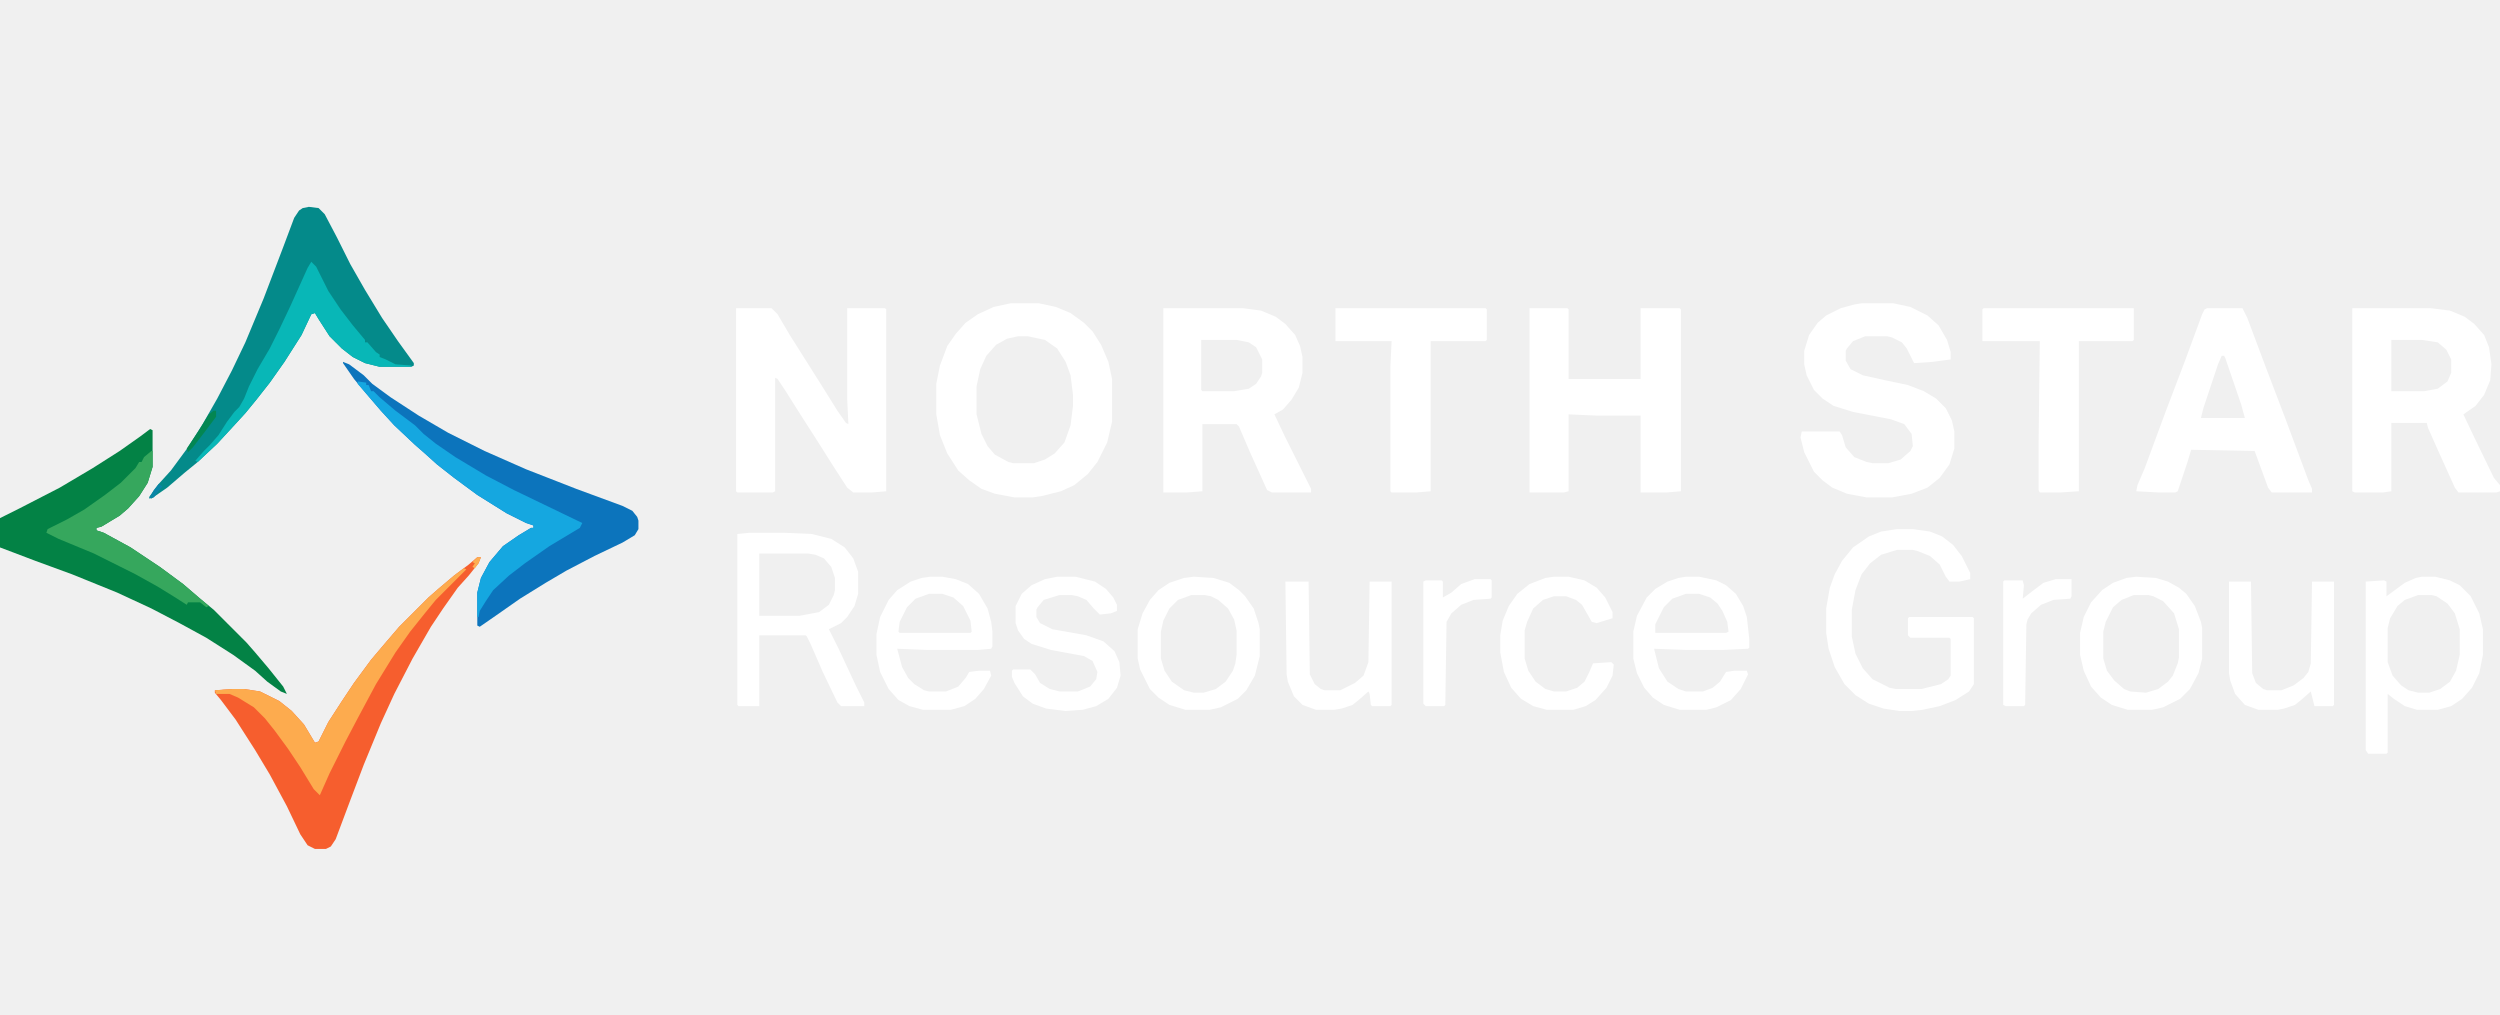
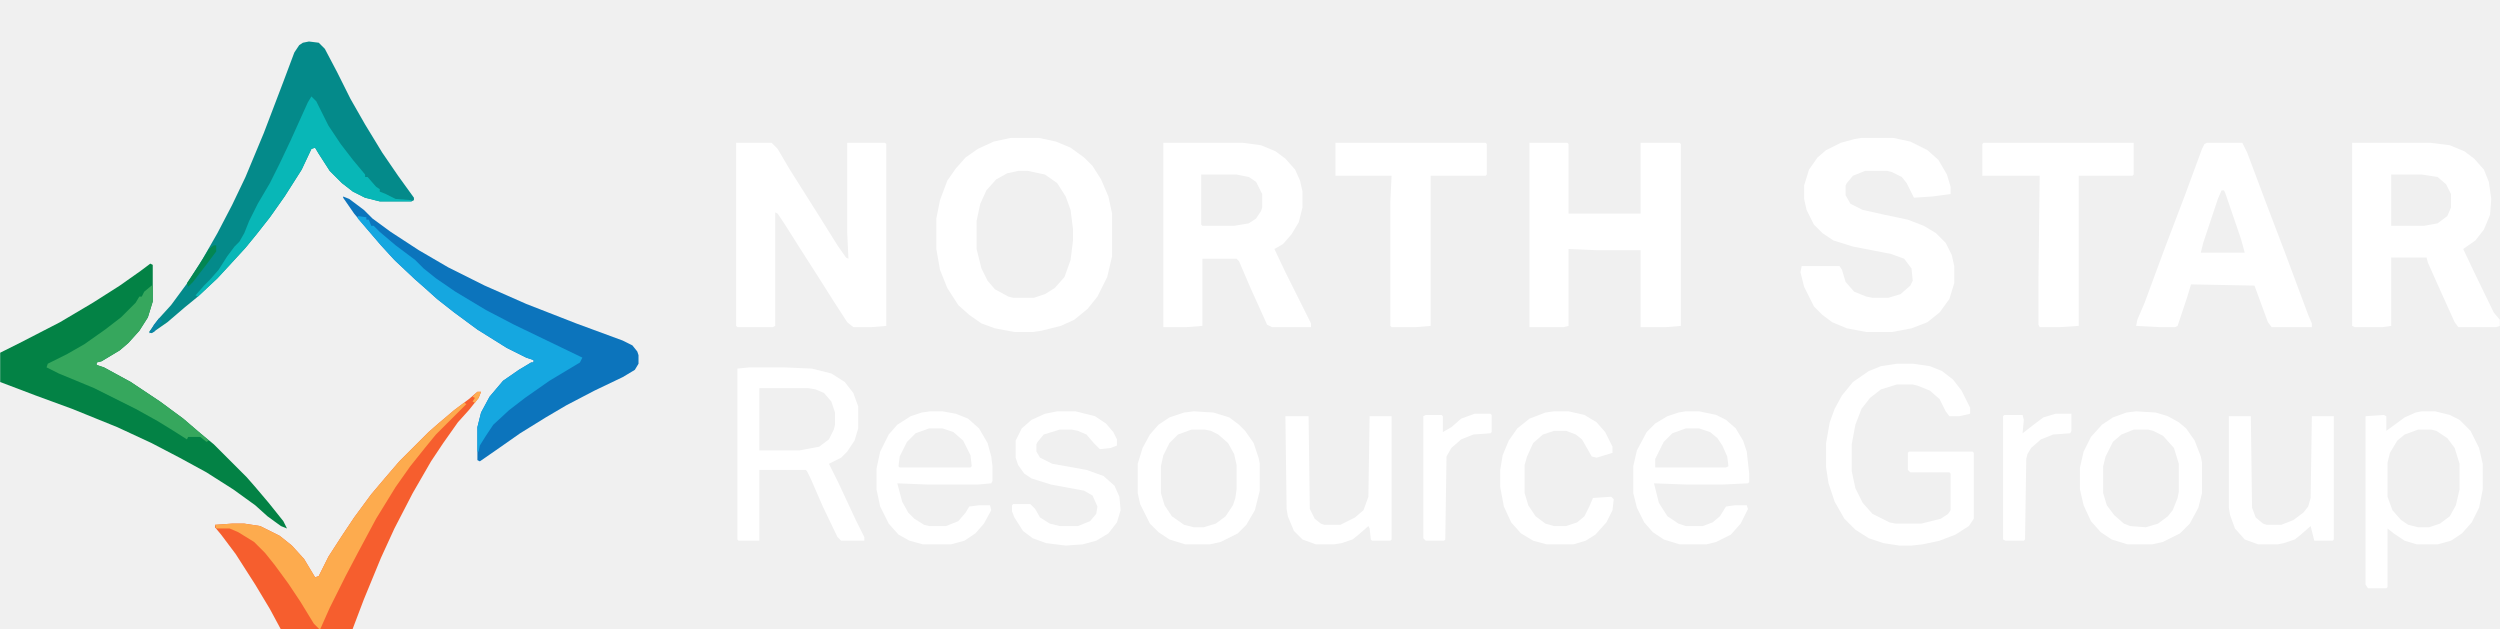
- <svg xmlns="http://www.w3.org/2000/svg" version="1.1" viewBox="0 0 2048 830" width="1400" height="568">
+ <svg xmlns="http://www.w3.org/2000/svg" version="1.1" viewBox="0 135 2048 515" width="1400" height="352">
  <path transform="translate(603,252)" d="m0 0h29l5 5 10 17 24 38 15 24 7 10 2 1-1-21v-74h31l1 1v149l-12 1h-15l-5-4-11-17-12-19-16-25-12-19-6-9-2-1v93l-2 1h-29l-1-1z" fill="#FFFFFF" />
  <path transform="translate(828,248)" d="m0 0h23l14 3 12 5 11 8 7 7 7 11 6 14 3 14v35l-4 17-8 16-8 10-11 9-11 5-16 4-7 1h-15l-16-3-11-4-10-7-9-8-9-14-6-15-3-17v-25l3-15 6-16 7-10 8-9 10-7 13-6zm6 27-9 2-9 5-8 9-5 11-3 14v23l4 16 5 10 6 7 11 6 4 1h17l9-3 8-5 8-9 5-14 2-16v-9l-2-16-4-11-7-11-10-7-14-3z" fill="#FFFFFF" />
  <path transform="translate(1927,252)" d="m0 0h64l16 2 12 5 8 6 8 9 4 10 2 14-1 13-5 12-7 9-10 7 9 19 16 33 5 6v5l-3 1h-31l-3-4-14-31-8-18-1-4h-29v56l-7 1h-23l-2-1zm32 26v42h27l11-2 8-6 3-7v-11l-4-8-7-6-13-2z" fill="#FFFFFF" />
  <path transform="translate(953,252)" d="m0 0h65l15 2 12 5 8 6 8 9 4 9 2 9v13l-3 12-6 10-7 8-7 4 9 19 21 42v3h-32l-4-2-14-31-9-21-2-2h-28v55l-13 1h-19zm31 26v41l1 1h26l12-2 6-4 4-6 1-3v-11l-5-10-6-4-10-2z" fill="#FFFFFF" />
  <path transform="translate(1525,248)" d="m0 0h26l14 3 14 7 9 8 7 12 3 10v6l-15 2-15 1-6-12-4-5-8-4-4-1h-18l-10 4-5 6-1 2v8l4 7 10 5 18 4 19 4 13 5 10 6 8 8 5 10 2 9v14l-4 13-8 11-10 8-13 5-16 3h-21l-16-3-12-5-8-6-7-7-8-16-3-12 1-5h31l2 3 3 10 7 8 10 4 5 1h13l10-3 8-7 2-4-1-10-6-8-11-4-31-6-16-5-9-6-7-7-6-12-2-9v-11l4-13 7-10 7-6 12-6 11-3z" fill="#FFFFFF" />
  <path transform="translate(1253,252)" d="m0 0h31l1 1v57h59v-58h32l1 1v149l-12 1h-21v-63h-36l-23-1v63l-4 1h-28z" fill="#FFFFFF" />
  <path transform="translate(391,456)" d="m0 0h3l-2 5-8 10-9 10-12 17-10 15-15 26-15 29-11 24-14 34-11 29-12 32-4 6-4 2h-9l-6-3-6-9-11-23-14-26-12-20-16-25-12-16-5-6v-2l14-1h10l13 2 16 8 10 8 10 11 9 15 3-1 8-16 11-17 10-15 14-19 11-13 12-14 24-24 8-7 13-11 12-9z" fill="#F65E2E" />
  <path transform="translate(281,296)" d="m0 0 5 2 12 9 7 7 15 11 23 15 24 14 30 15 34 15 41 16 38 14 8 4 4 5 1 3v7l-3 5-10 6-23 11-23 12-17 10-21 13-20 14-13 9-2-1v-27l3-12 7-13 11-13 13-9 10-6h2v-2l-6-2-16-8-24-15-19-14-14-11-10-9-8-7-17-16-11-12-12-14-10-12-9-13z" fill="#0C74BC" />
  <path transform="translate(253,169)" d="m0 0 8 1 5 5 10 19 11 22 12 21 14 23 13 19 13 18v2l-2 1h-26l-12-3-10-5-9-7-10-10-9-14-3-5-3 1-8 17-14 22-12 17-11 14-9 11-11 12-12 13-16 15-11 9-14 12-13 9-2-1 8-11 10-11 14-19 12-19 12-21 12-23 11-23 15-36 16-42 9-24 4-6 3-2z" fill="#048A8A" />
  <path transform="translate(123,351)" d="m0 0 2 1v30l-4 13-7 11-9 10-7 6-15 9-4 1v2l6 2 22 12 24 16 19 14 14 12 11 9 27 27 7 8 11 13 12 15 3 6-5-2-11-8-10-9-18-13-22-14-22-12-23-12-28-13-37-15-30-11-29-11v-24l16-8 33-17 27-16 22-14 17-12z" fill="#038245" />
  <path transform="translate(1808,252)" d="m0 0h29l4 8 15 40 16 42 19 51 3 7v3h-33l-3-4-11-30-52-1-3 10-8 24-2 1h-13l-19-1 1-5 6-14 17-46 16-42 14-38 2-4zm12 39-3 7-12 36-2 8h36l-3-11-13-38-1-2z" fill="#FFFFFF" />
  <path transform="translate(1094,252)" d="m0 0h123l1 1v25l-1 1h-45v123l-12 1h-20l-1-1v-102l1-21h-46z" fill="#FFFFFF" />
  <path transform="translate(1625,252)" d="m0 0h123v26l-1 1h-44v123l-15 1h-17l-1-2v-37l1-85h-47v-26z" fill="#FFFFFF" />
  <path transform="translate(1554,433)" d="m0 0h13l14 2 10 4 9 7 7 9 7 14v5l-9 2h-8l-3-4-5-10-8-7-10-4-4-1h-13l-13 4-9 7-7 9-5 13-3 16v22l3 14 6 12 8 9 14 7 5 1h21l16-4 6-4 2-3v-30l-1-1h-32l-2-2v-14l1-1h52l1 1v54l-4 6-11 7-13 5-14 3-9 1h-10l-13-2-12-4-11-7-9-9-8-14-5-15-2-13v-20l3-17 4-11 6-11 9-11 13-9 10-4z" fill="#FFFFFF" />
  <path transform="translate(614,436)" d="m0 0h28l23 1 16 4 11 7 7 9 4 11v18l-3 10-6 9-5 5-10 5 8 16 14 30 7 14v3h-19l-3-3-12-25-10-23-3-6-1-1h-38v58h-17l-1-1v-140zm8 17v51h33l16-3 8-6 4-8 1-4v-10l-3-9-6-7-7-3-6-1z" fill="#FFFFFF" />
  <path transform="translate(1984,472)" d="m0 0h11l12 3 8 4 9 9 7 14 3 13v21l-3 15-6 12-8 9-9 6-11 3h-17l-10-3-9-6-5-4v48l-1 1h-15l-2-3v-138l15-1 2 1v12l15-11 9-4zm-3 15-11 4-6 5-6 10-2 8v28l4 11 7 8 6 4 8 2h9l9-3 8-6 5-9 3-13v-21l-4-13-6-8-9-6-4-1z" fill="#FFFFFF" />
  <path transform="translate(762,472)" d="m0 0h10l11 2 10 4 9 8 7 12 3 11 1 8v12l-1 2-11 1h-41l-25-1 4 15 5 9 5 5 8 5 4 1h14l10-4 6-7 3-5 8-1h9l1 4-6 11-7 8-9 6-11 3h-23l-11-3-9-5-8-9-7-14-3-14v-17l3-14 7-14 7-8 11-7 9-3zm-1 14-11 4-7 7-6 12-1 8 1 1h58l1-1-1-9-6-12-8-7-9-3z" fill="#FFFFFF" />
  <path transform="translate(1381,472)" d="m0 0h11l14 3 8 4 8 7 6 10 3 9 2 18v7l-1 1-21 1h-29l-27-1 4 16 7 11 9 6 6 2h14l8-3 6-5 5-8 7-1h10l1 3-6 12-8 9-12 6-8 2h-22l-13-4-9-6-7-8-6-12-3-12v-22l3-13 8-15 7-7 10-6 9-3zm0 14-11 4-7 7-7 14v7h58l2-1-1-8-4-9-4-6-6-5-9-3z" fill="#FFFFFF" />
  <path transform="translate(978,472)" d="m0 0 16 1 13 4 8 6 5 5 7 10 4 12 1 5v22l-4 16-7 12-7 7-14 7-9 2h-20l-13-4-9-6-7-7-8-16-2-9v-24l4-13 6-11 7-8 9-6 12-4zm-2 15-11 4-7 7-5 10-2 9v22l3 10 6 9 10 7 8 2h8l10-3 8-6 6-9 2-6 1-7v-20l-2-9-5-9-8-7-6-3-5-1z" fill="#FFFFFF" />
  <path transform="translate(1750,472)" d="m0 0 16 1 10 3 9 5 6 5 7 10 5 13 1 5v25l-3 12-7 13-8 8-14 7-9 2h-20l-13-4-9-6-8-9-6-13-3-13v-18l3-13 6-12 9-10 9-6 11-4zm-2 15-10 4-7 6-6 12-2 8v22l3 10 6 8 8 7 5 2 13 1 10-3 8-6 4-5 4-10 1-5v-23l-4-13-9-10-8-4-4-1z" fill="#FFFFFF" />
  <path transform="translate(866,472)" d="m0 0h15l16 4 9 6 6 7 3 6v5l-5 2-9 1-5-5-6-7-7-3-5-1h-10l-13 4-5 6-1 2v6l3 5 10 5 28 5 14 5 9 8 4 9 1 11-3 10-7 9-10 6-11 3-14 1-16-2-11-4-8-6-7-11-2-5v-5l1-1h14l4 4 4 7 8 5 8 2h15l10-4 5-6 1-6-4-9-7-4-27-5-16-5-6-4-5-7-2-6v-14l5-10 8-7 11-5z" fill="#FFFFFF" />
  <path transform="translate(293,312)" d="m0 0 7 1v2h2l2 5h2l5 5 13 11 16 12 7 7 10 8 16 11 25 15 23 12 56 27-2 4-25 15-20 14-13 10-13 12-6 9-5 8-1 5h-1v-20l3-12 7-13 11-13 13-9 10-6h2v-2l-6-2-16-8-24-15-19-14-14-11-10-9-8-7-17-16-11-12-12-14-7-8z" fill="#15A7E0" />
  <path transform="translate(1053,476)" d="m0 0h19l1 76 4 8 5 4 3 1h13l12-6 7-6 4-11 1-66h18v101l-1 1h-15l-1-1-1-9-1-2-8 7-5 4-9 3-6 1h-15l-11-4-7-7-5-12-1-6z" fill="#FFFFFF" />
  <path transform="translate(1826,476)" d="m0 0h18l1 75 3 8 6 5 3 1h12l10-4 8-6 4-5 2-7 1-67h18v101l-1 1h-15l-3-12-8 7-5 4-9 3-5 1h-16l-11-4-8-9-4-11-1-6z" fill="#FFFFFF" />
  <path transform="translate(380,465)" d="m0 0 2 1-25 25-9 11-12 15-12 17-16 26-15 28-10 19-13 26-8 18-5-5-11-18-10-15-11-15-8-10-9-9-13-8-7-3h-11l-1-3 14-1h10l13 2 16 8 10 8 10 11 9 15 3-1 8-16 11-17 10-15 14-19 11-13 12-14 24-24 8-7 13-11z" fill="#FDAB4E" />
  <path transform="translate(1273,472)" d="m0 0h12l13 3 10 6 7 8 6 12v5l-13 4-4-1-8-14-5-4-8-3h-10l-9 3-8 7-5 11-2 7v23l3 10 6 9 8 6 7 2h10l9-3 6-5 4-8 3-7 15-1 2 2-1 9-5 10-9 10-8 5-10 3h-22l-11-3-10-6-8-9-6-13-3-16v-14l2-12 5-12 7-10 10-8 13-5z" fill="#FFFFFF" />
  <path transform="translate(255,214)" d="m0 0 4 4 10 20 10 15 10 13 10 12v2h2l7 8 3 2v2l5 2 8 4 13 1v1h-26l-12-3-10-5-9-7-10-10-9-14-3-5-3 1-8 17-14 22-12 17-11 14-9 11-11 12-12 13-16 15-2-1 7-8 5-5 7-8 7-11 6-8 4-4 4-7 4-10 7-14 10-17 8-16 9-19 14-31z" fill="#08B7B7" />
  <path transform="translate(124,369)" d="m0 0h1v13l-4 13-7 11-9 10-7 6-15 9-4 1v2l6 2 22 12 24 16 19 14 21 18-2 1-5-4h-10l-1 2-11-7-13-8-18-10-34-17-29-12-10-5 1-3 16-8 14-8 17-12 13-10 12-12 3-5h2l2-4z" fill="#36A75D" />
  <path transform="translate(1684,474)" d="m0 0h13v14l-1 2-14 1-10 4-8 7-3 5-1 4-1 66-1 1h-15l-2-1v-101l1-1h15l1 4-1 11 9-7 8-6z" fill="#FFFFFF" />
  <path transform="translate(1208,474)" d="m0 0h13l1 1v14l-1 1-14 1-10 4-8 7-4 7-1 68-1 1h-15l-2-2v-100l2-1h13l1 1v13l7-4 8-7z" fill="#FFFFFF" />
  <path transform="translate(175,336)" d="m0 0h2v5l-9 12-10 13-4 4-1-3 10-15 8-13z" fill="#038652" />
  <path transform="translate(130,396)" d="m0 0 3 2-7 9-4 1 4-7z" fill="#0985A6" />
  <path transform="translate(391,456)" d="m0 0h3l-2 5-3 4-2-1 2-3-2-1z" fill="#FDAE52" />
</svg>
